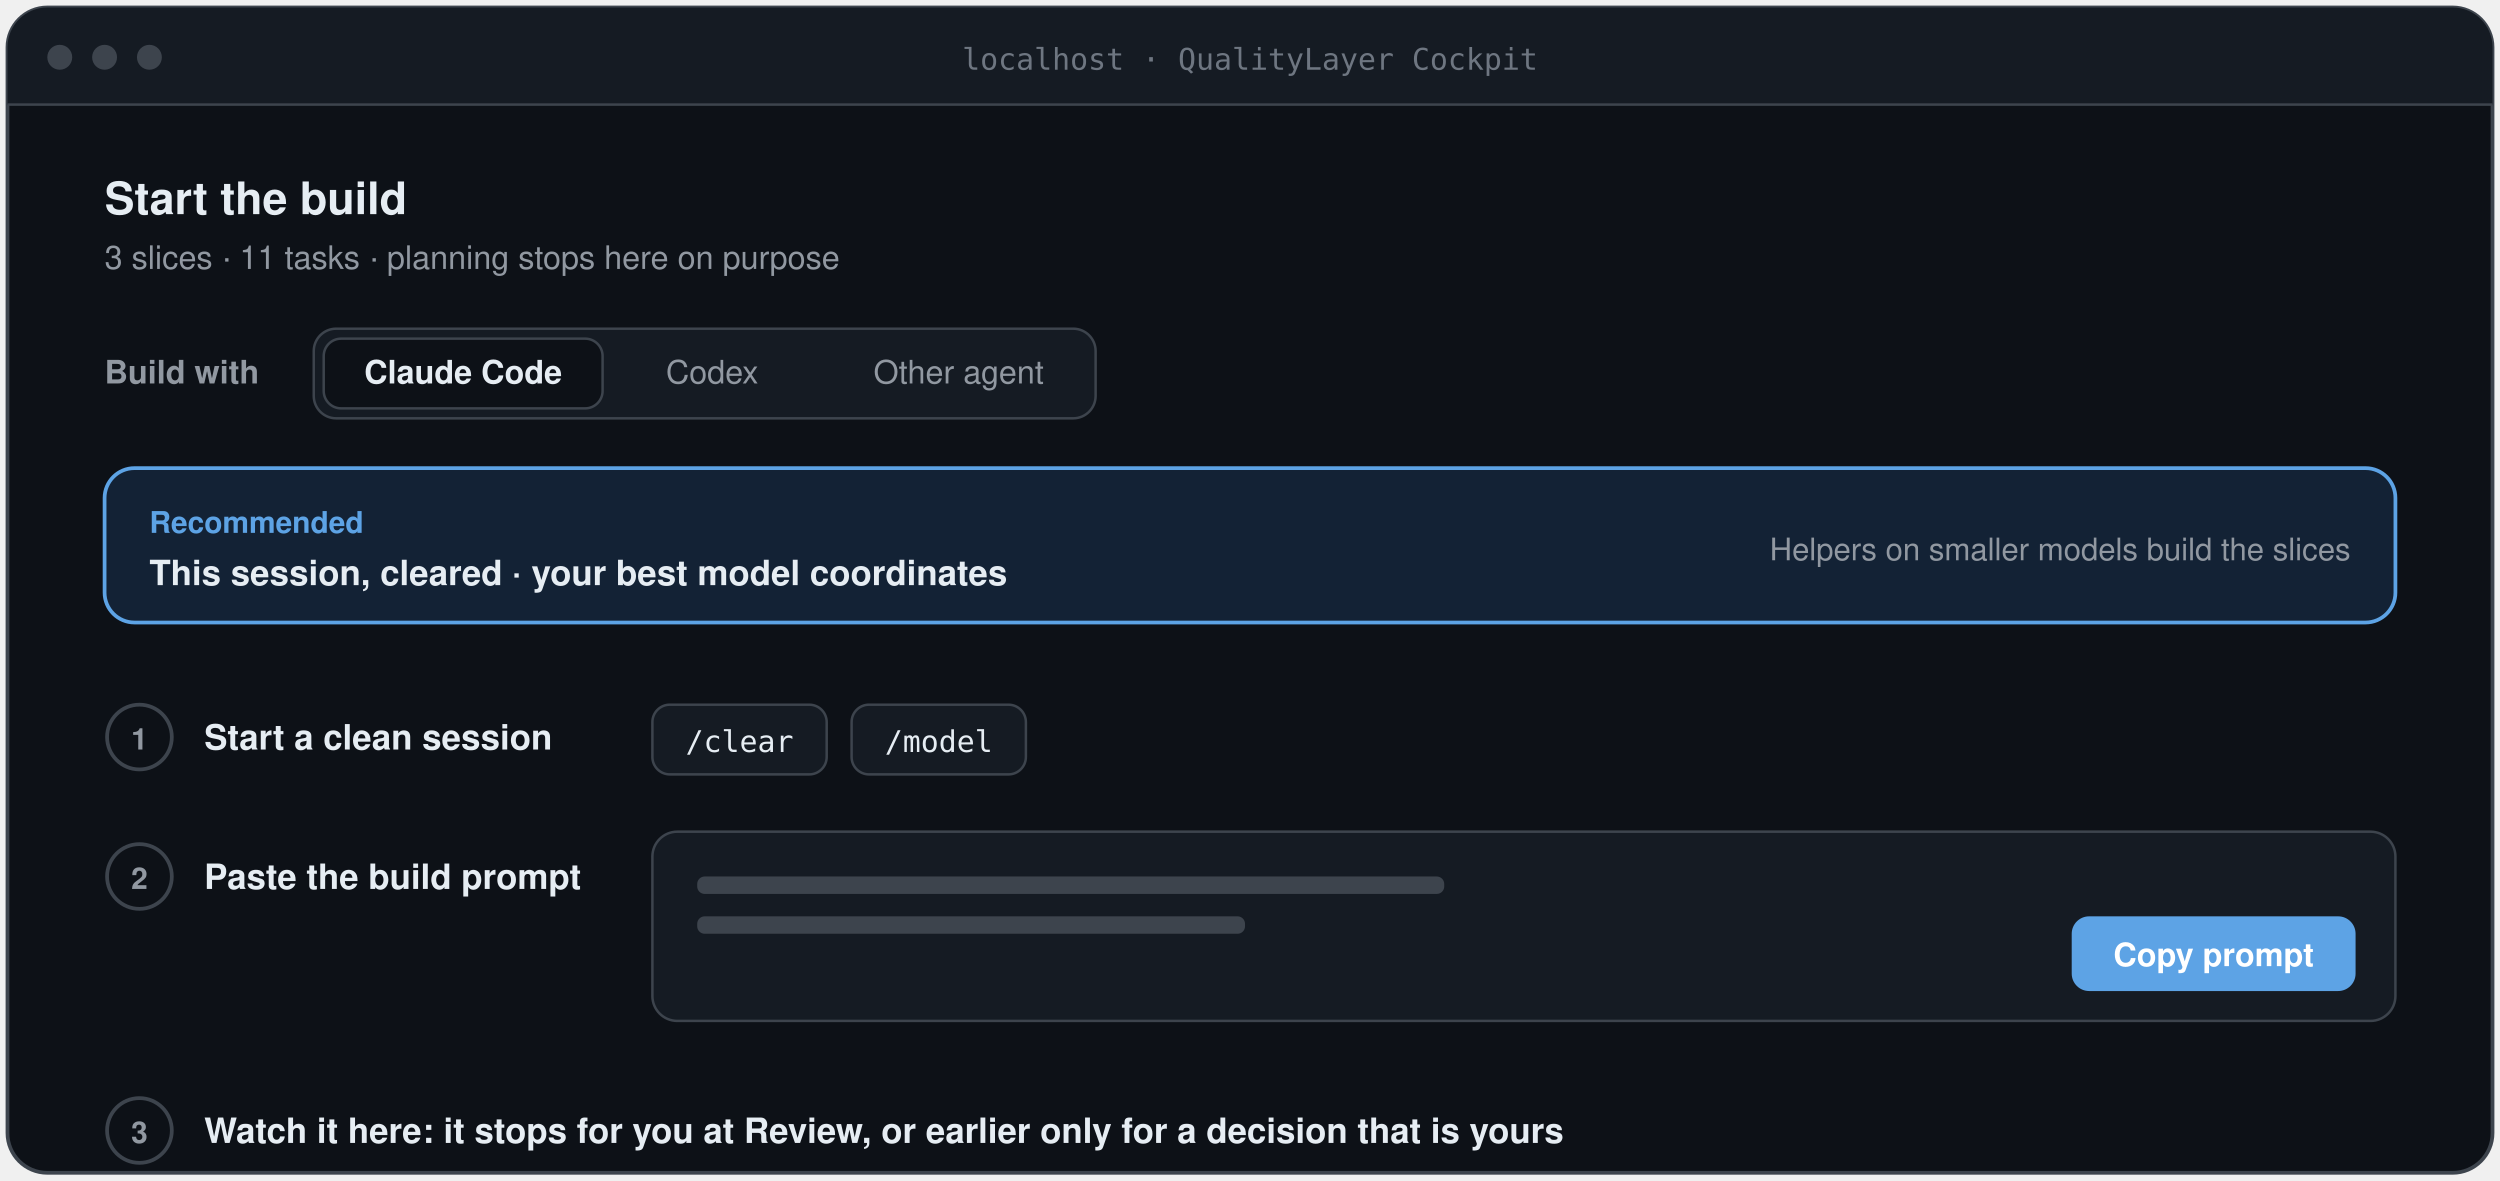
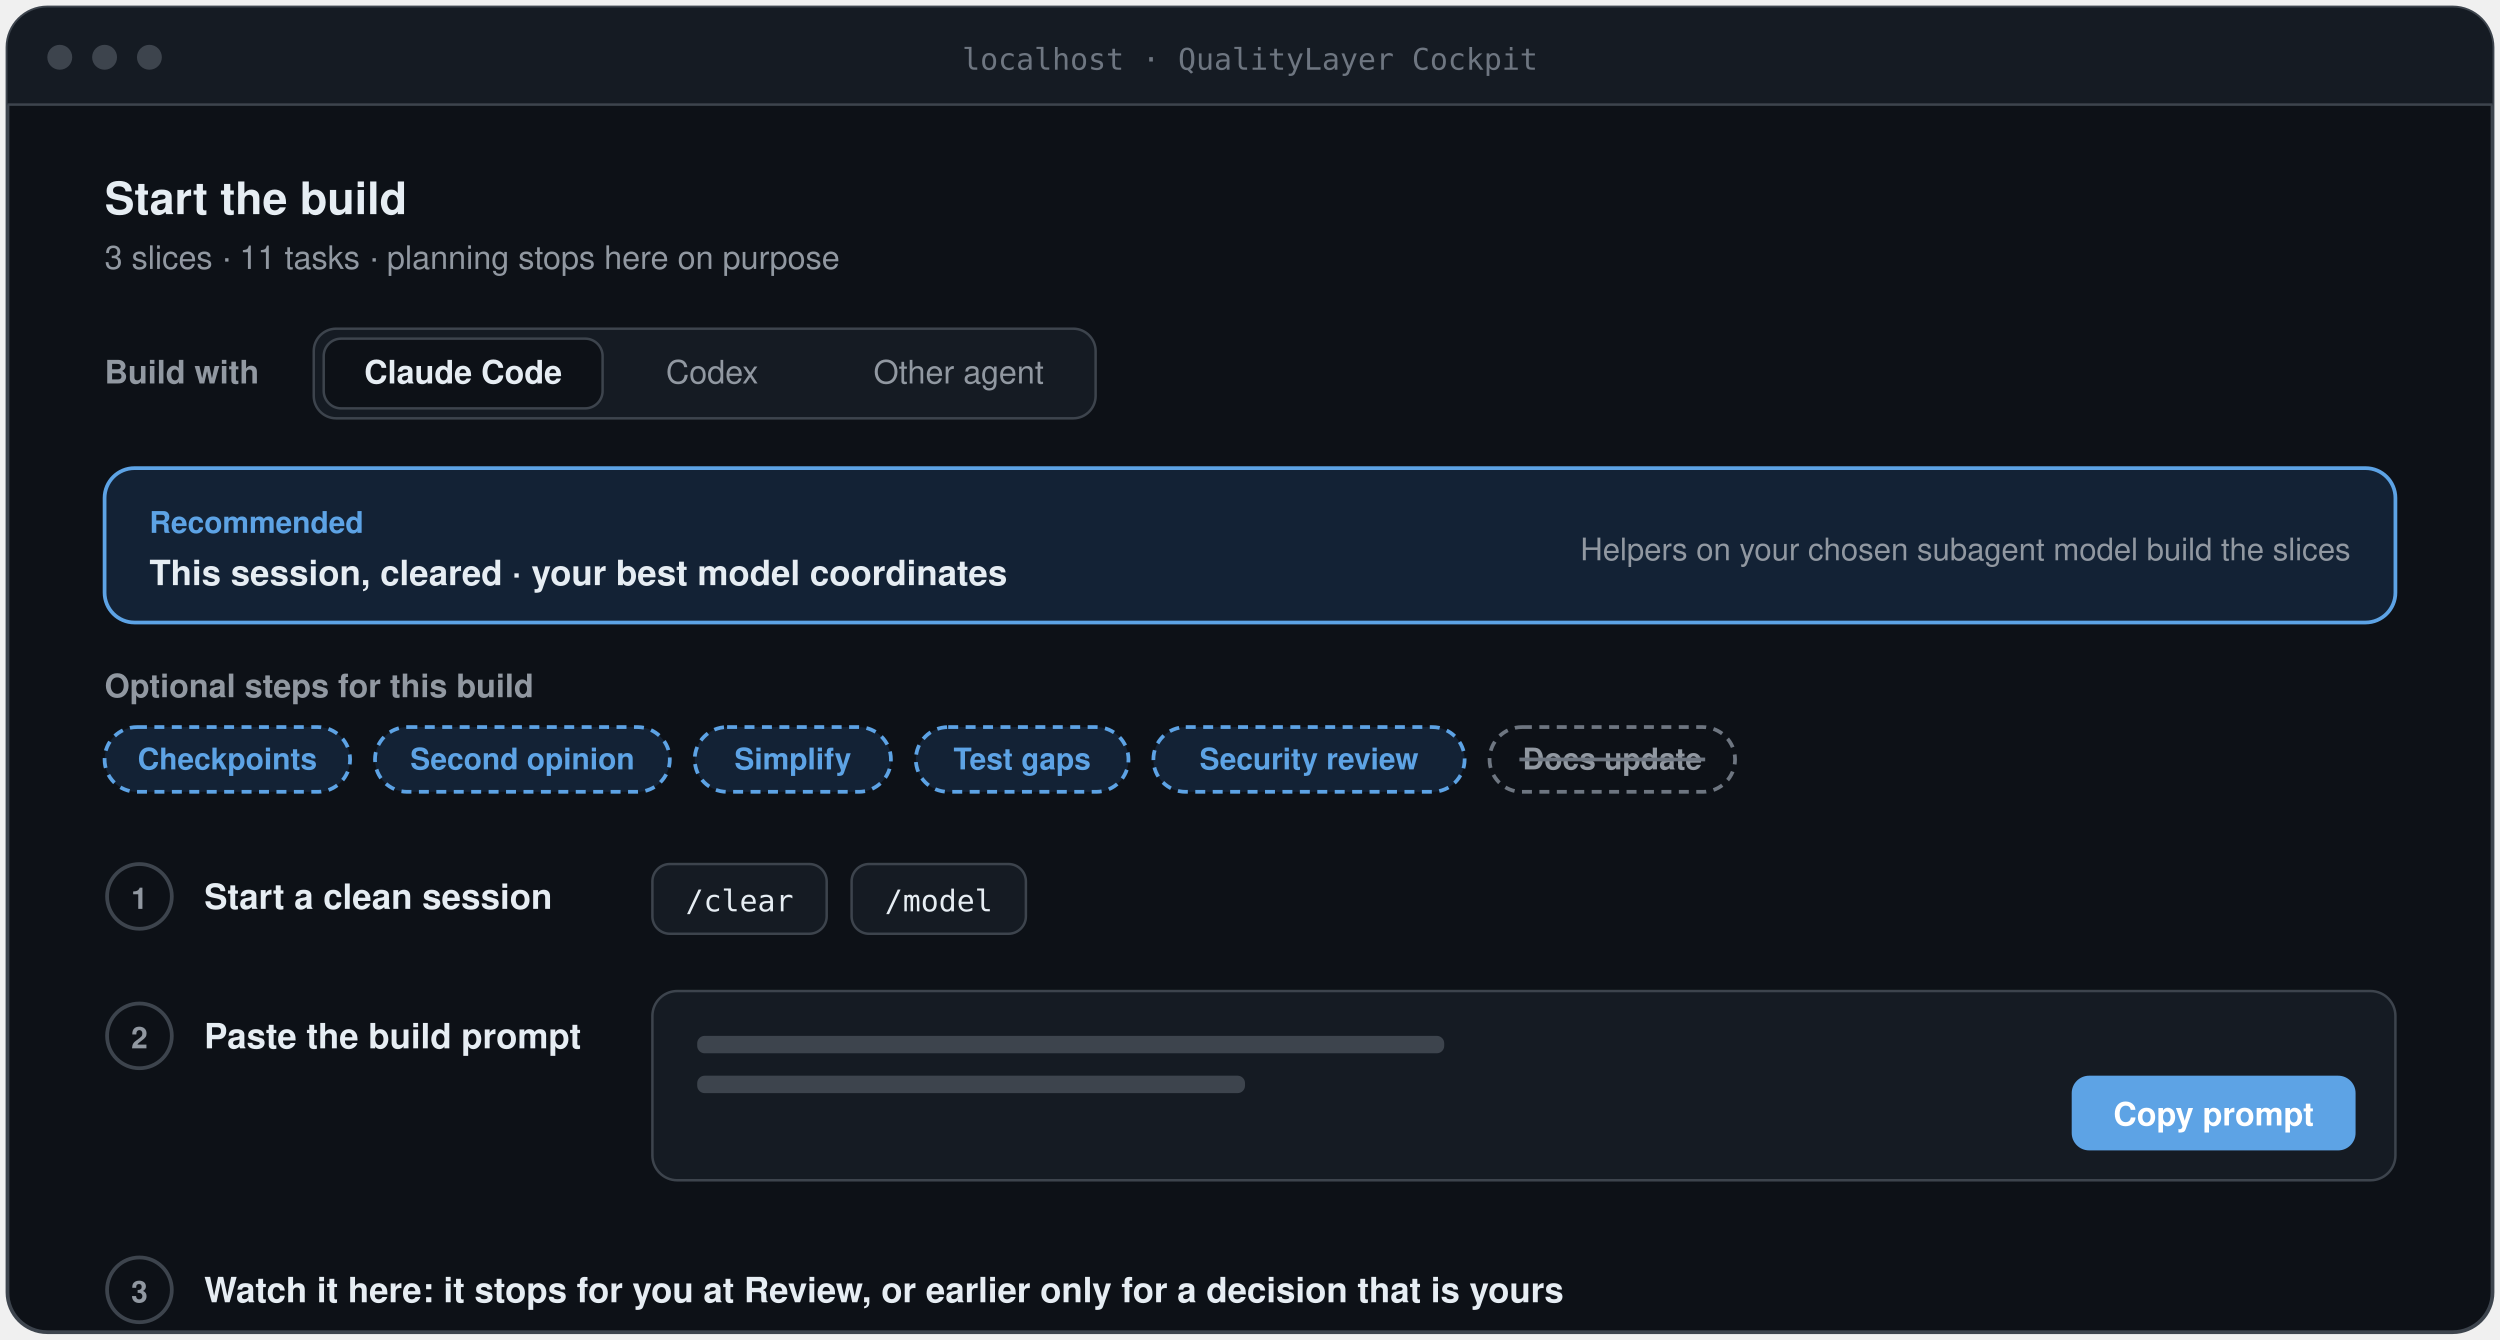
- <svg xmlns="http://www.w3.org/2000/svg" width="1004" height="474" viewBox="-2 -2 1004 474" role="img" aria-label="The Cockpit handoff: choose the agent that builds, a recommended setup, launch steps and the build prompt">
-   <rect x="1" y="1" width="998" height="468" rx="16" fill="#0d1117" stroke="#3d444d" stroke-width="1.5" />
+ <svg xmlns="http://www.w3.org/2000/svg" width="1004" height="538" viewBox="-2 -2 1004 538" role="img" aria-label="The Cockpit handoff: choose the agent that builds, a recommended setup, switches for the optional steps, launch steps and the build prompt">
+   <rect x="1" y="1" width="998" height="532" rx="16" fill="#0d1117" stroke="#3d444d" stroke-width="1.5" />
  <path d="M1 17 a16 16 0 0 1 16 -16 H983 a16 16 0 0 1 16 16 V40 H1 Z" fill="#151b23" />
  <line x1="1" y1="40" x2="999" y2="40" stroke="#3d444d" />
  <circle cx="22" cy="21" r="5" fill="#3d444d" />
  <circle cx="40" cy="21" r="5" fill="#3d444d" />
  <circle cx="58" cy="21" r="5" fill="#3d444d" />
  <text x="500.0" y="26" font-family="ui-monospace, SFMono-Regular, Menlo, Consolas, monospace" font-size="12" font-weight="500" fill="#6e7681" text-anchor="middle">localhost · QualityLayer Cockpit</text>
  <text x="40" y="84" font-family="-apple-system, BlinkMacSystemFont, 'Segoe UI', 'Helvetica Neue', Helvetica, Arial, sans-serif" font-size="18" font-weight="650" fill="#e6edf3" text-anchor="start">Start the build</text>
  <text x="40" y="106" font-family="-apple-system, BlinkMacSystemFont, 'Segoe UI', 'Helvetica Neue', Helvetica, Arial, sans-serif" font-size="13" font-weight="400" fill="#9198a1" text-anchor="start">3 slices · 11 tasks · planning stops here on purpose</text>
  <text x="40" y="152" font-family="-apple-system, BlinkMacSystemFont, 'Segoe UI', 'Helvetica Neue', Helvetica, Arial, sans-serif" font-size="13" font-weight="600" fill="#9198a1" text-anchor="start">Build with</text>
  <rect x="124" y="130" width="314" height="36" rx="9" fill="#151b23" stroke="#3d444d" />
  <rect x="128" y="134" width="112" height="28" rx="7" fill="#0d1117" stroke="#3d444d" />
  <text x="184.0" y="152" font-family="-apple-system, BlinkMacSystemFont, 'Segoe UI', 'Helvetica Neue', Helvetica, Arial, sans-serif" font-size="13" font-weight="600" fill="#e6edf3" text-anchor="middle">Claude Code</text>
  <text x="284.0" y="152" font-family="-apple-system, BlinkMacSystemFont, 'Segoe UI', 'Helvetica Neue', Helvetica, Arial, sans-serif" font-size="13" font-weight="500" fill="#9198a1" text-anchor="middle">Codex</text>
  <text x="383.0" y="152" font-family="-apple-system, BlinkMacSystemFont, 'Segoe UI', 'Helvetica Neue', Helvetica, Arial, sans-serif" font-size="13" font-weight="500" fill="#9198a1" text-anchor="middle">Other agent</text>
  <rect x="40" y="186" width="920" height="62" rx="12" fill="#132235" stroke="#5da3e5" stroke-width="1.5" />
  <text x="58" y="212" font-family="-apple-system, BlinkMacSystemFont, 'Segoe UI', 'Helvetica Neue', Helvetica, Arial, sans-serif" font-size="12" font-weight="650" fill="#5da3e5" text-anchor="start">Recommended</text>
  <text x="58" y="233" font-family="-apple-system, BlinkMacSystemFont, 'Segoe UI', 'Helvetica Neue', Helvetica, Arial, sans-serif" font-size="14" font-weight="600" fill="#e6edf3" text-anchor="start">This session, cleared · your best model coordinates</text>
-   <text x="942" y="223" font-family="-apple-system, BlinkMacSystemFont, 'Segoe UI', 'Helvetica Neue', Helvetica, Arial, sans-serif" font-size="12.5" font-weight="400" fill="#9198a1" text-anchor="end">Helpers on smaller models build the slices</text>
-   <circle cx="54" cy="294" r="13" fill="none" stroke="#3d444d" stroke-width="1.5" />
-   <text x="54" y="299" font-family="-apple-system, BlinkMacSystemFont, 'Segoe UI', 'Helvetica Neue', Helvetica, Arial, sans-serif" font-size="12" font-weight="650" fill="#9198a1" text-anchor="middle">1</text>
-   <text x="80" y="299" font-family="-apple-system, BlinkMacSystemFont, 'Segoe UI', 'Helvetica Neue', Helvetica, Arial, sans-serif" font-size="14" font-weight="600" fill="#e6edf3" text-anchor="start">Start a clean session</text>
-   <rect x="260" y="281" width="70" height="28" rx="7" fill="#151b23" stroke="#3d444d" />
-   <text x="295.0" y="300" font-family="ui-monospace, SFMono-Regular, Menlo, Consolas, monospace" font-size="12" font-weight="500" fill="#e6edf3" text-anchor="middle">/clear</text>
-   <rect x="340" y="281" width="70" height="28" rx="7" fill="#151b23" stroke="#3d444d" />
-   <text x="375.0" y="300" font-family="ui-monospace, SFMono-Regular, Menlo, Consolas, monospace" font-size="12" font-weight="500" fill="#e6edf3" text-anchor="middle">/model</text>
-   <circle cx="54" cy="350" r="13" fill="none" stroke="#3d444d" stroke-width="1.5" />
-   <text x="54" y="355" font-family="-apple-system, BlinkMacSystemFont, 'Segoe UI', 'Helvetica Neue', Helvetica, Arial, sans-serif" font-size="12" font-weight="650" fill="#9198a1" text-anchor="middle">2</text>
-   <text x="80" y="355" font-family="-apple-system, BlinkMacSystemFont, 'Segoe UI', 'Helvetica Neue', Helvetica, Arial, sans-serif" font-size="14" font-weight="600" fill="#e6edf3" text-anchor="start">Paste the build prompt</text>
-   <rect x="260" y="332" width="700" height="76" rx="10" fill="#151b23" stroke="#3d444d" />
-   <rect x="278" y="350" width="300" height="7" rx="3" fill="#3d444d" />
-   <rect x="278" y="366" width="220" height="7" rx="3" fill="#3d444d" />
-   <rect x="830" y="366" width="114" height="30" rx="7" fill="#5da3e5" />
-   <text x="887" y="386" font-family="-apple-system, BlinkMacSystemFont, 'Segoe UI', 'Helvetica Neue', Helvetica, Arial, sans-serif" font-size="13" font-weight="650" fill="#ffffff" text-anchor="middle">Copy prompt</text>
-   <circle cx="54" cy="452" r="13" fill="none" stroke="#3d444d" stroke-width="1.5" />
-   <text x="54" y="457" font-family="-apple-system, BlinkMacSystemFont, 'Segoe UI', 'Helvetica Neue', Helvetica, Arial, sans-serif" font-size="12" font-weight="650" fill="#9198a1" text-anchor="middle">3</text>
-   <text x="80" y="457" font-family="-apple-system, BlinkMacSystemFont, 'Segoe UI', 'Helvetica Neue', Helvetica, Arial, sans-serif" font-size="14" font-weight="600" fill="#e6edf3" text-anchor="start">Watch it here: it stops for you at Review, or earlier only for a decision that is yours</text>
+   <text x="942" y="223" font-family="-apple-system, BlinkMacSystemFont, 'Segoe UI', 'Helvetica Neue', Helvetica, Arial, sans-serif" font-size="12.5" font-weight="400" fill="#9198a1" text-anchor="end">Helpers on your chosen subagent model build the slices</text>
+   <text x="40" y="278" font-family="-apple-system, BlinkMacSystemFont, 'Segoe UI', 'Helvetica Neue', Helvetica, Arial, sans-serif" font-size="13" font-weight="600" fill="#9198a1" text-anchor="start">Optional steps for this build</text>
+   <rect x="40" y="290" width="98.6" height="26" rx="13" fill="#132235" stroke="#5da3e5" stroke-width="1.5" stroke-dasharray="4 3" />
+   <text x="89.3" y="307" font-family="-apple-system, BlinkMacSystemFont, 'Segoe UI', 'Helvetica Neue', Helvetica, Arial, sans-serif" font-size="12" font-weight="600" fill="#5da3e5" text-anchor="middle">Checkpoints</text>
+   <rect x="148.6" y="290" width="118.4" height="26" rx="13" fill="#132235" stroke="#5da3e5" stroke-width="1.5" stroke-dasharray="4 3" />
+   <text x="207.8" y="307" font-family="-apple-system, BlinkMacSystemFont, 'Segoe UI', 'Helvetica Neue', Helvetica, Arial, sans-serif" font-size="12" font-weight="600" fill="#5da3e5" text-anchor="middle">Second opinion</text>
+   <rect x="277.0" y="290" width="78.8" height="26" rx="13" fill="#132235" stroke="#5da3e5" stroke-width="1.5" stroke-dasharray="4 3" />
+   <text x="316.4" y="307" font-family="-apple-system, BlinkMacSystemFont, 'Segoe UI', 'Helvetica Neue', Helvetica, Arial, sans-serif" font-size="12" font-weight="600" fill="#5da3e5" text-anchor="middle">Simplify</text>
+   <rect x="365.8" y="290" width="85.4" height="26" rx="13" fill="#132235" stroke="#5da3e5" stroke-width="1.5" stroke-dasharray="4 3" />
+   <text x="408.5" y="307" font-family="-apple-system, BlinkMacSystemFont, 'Segoe UI', 'Helvetica Neue', Helvetica, Arial, sans-serif" font-size="12" font-weight="600" fill="#5da3e5" text-anchor="middle">Test gaps</text>
+   <rect x="461.2" y="290" width="125.0" height="26" rx="13" fill="#132235" stroke="#5da3e5" stroke-width="1.5" stroke-dasharray="4 3" />
+   <text x="523.7" y="307" font-family="-apple-system, BlinkMacSystemFont, 'Segoe UI', 'Helvetica Neue', Helvetica, Arial, sans-serif" font-size="12" font-weight="600" fill="#5da3e5" text-anchor="middle">Security review</text>
+   <rect x="596.2" y="290" width="98.6" height="26" rx="13" fill="#0d1117" stroke="#6e7681" stroke-width="1.5" stroke-dasharray="4 3" />
+   <text x="645.5" y="307" font-family="-apple-system, BlinkMacSystemFont, 'Segoe UI', 'Helvetica Neue', Helvetica, Arial, sans-serif" font-size="12" font-weight="600" fill="#9198a1" text-anchor="middle">Docs update</text>
+   <line x1="608.2" y1="303" x2="682.8" y2="303" stroke="#6e7681" stroke-width="1.5" />
+   <circle cx="54" cy="358" r="13" fill="none" stroke="#3d444d" stroke-width="1.5" />
+   <text x="54" y="363" font-family="-apple-system, BlinkMacSystemFont, 'Segoe UI', 'Helvetica Neue', Helvetica, Arial, sans-serif" font-size="12" font-weight="650" fill="#9198a1" text-anchor="middle">1</text>
+   <text x="80" y="363" font-family="-apple-system, BlinkMacSystemFont, 'Segoe UI', 'Helvetica Neue', Helvetica, Arial, sans-serif" font-size="14" font-weight="600" fill="#e6edf3" text-anchor="start">Start a clean session</text>
+   <rect x="260" y="345" width="70" height="28" rx="7" fill="#151b23" stroke="#3d444d" />
+   <text x="295.0" y="364" font-family="ui-monospace, SFMono-Regular, Menlo, Consolas, monospace" font-size="12" font-weight="500" fill="#e6edf3" text-anchor="middle">/clear</text>
+   <rect x="340" y="345" width="70" height="28" rx="7" fill="#151b23" stroke="#3d444d" />
+   <text x="375.0" y="364" font-family="ui-monospace, SFMono-Regular, Menlo, Consolas, monospace" font-size="12" font-weight="500" fill="#e6edf3" text-anchor="middle">/model</text>
+   <circle cx="54" cy="414" r="13" fill="none" stroke="#3d444d" stroke-width="1.5" />
+   <text x="54" y="419" font-family="-apple-system, BlinkMacSystemFont, 'Segoe UI', 'Helvetica Neue', Helvetica, Arial, sans-serif" font-size="12" font-weight="650" fill="#9198a1" text-anchor="middle">2</text>
+   <text x="80" y="419" font-family="-apple-system, BlinkMacSystemFont, 'Segoe UI', 'Helvetica Neue', Helvetica, Arial, sans-serif" font-size="14" font-weight="600" fill="#e6edf3" text-anchor="start">Paste the build prompt</text>
+   <rect x="260" y="396" width="700" height="76" rx="10" fill="#151b23" stroke="#3d444d" />
+   <rect x="278" y="414" width="300" height="7" rx="3" fill="#3d444d" />
+   <rect x="278" y="430" width="220" height="7" rx="3" fill="#3d444d" />
+   <rect x="830" y="430" width="114" height="30" rx="7" fill="#5da3e5" />
+   <text x="887" y="450" font-family="-apple-system, BlinkMacSystemFont, 'Segoe UI', 'Helvetica Neue', Helvetica, Arial, sans-serif" font-size="13" font-weight="650" fill="#ffffff" text-anchor="middle">Copy prompt</text>
+   <circle cx="54" cy="516" r="13" fill="none" stroke="#3d444d" stroke-width="1.5" />
+   <text x="54" y="521" font-family="-apple-system, BlinkMacSystemFont, 'Segoe UI', 'Helvetica Neue', Helvetica, Arial, sans-serif" font-size="12" font-weight="650" fill="#9198a1" text-anchor="middle">3</text>
+   <text x="80" y="521" font-family="-apple-system, BlinkMacSystemFont, 'Segoe UI', 'Helvetica Neue', Helvetica, Arial, sans-serif" font-size="14" font-weight="600" fill="#e6edf3" text-anchor="start">Watch it here: it stops for you at Review, or earlier only for a decision that is yours</text>
</svg>
